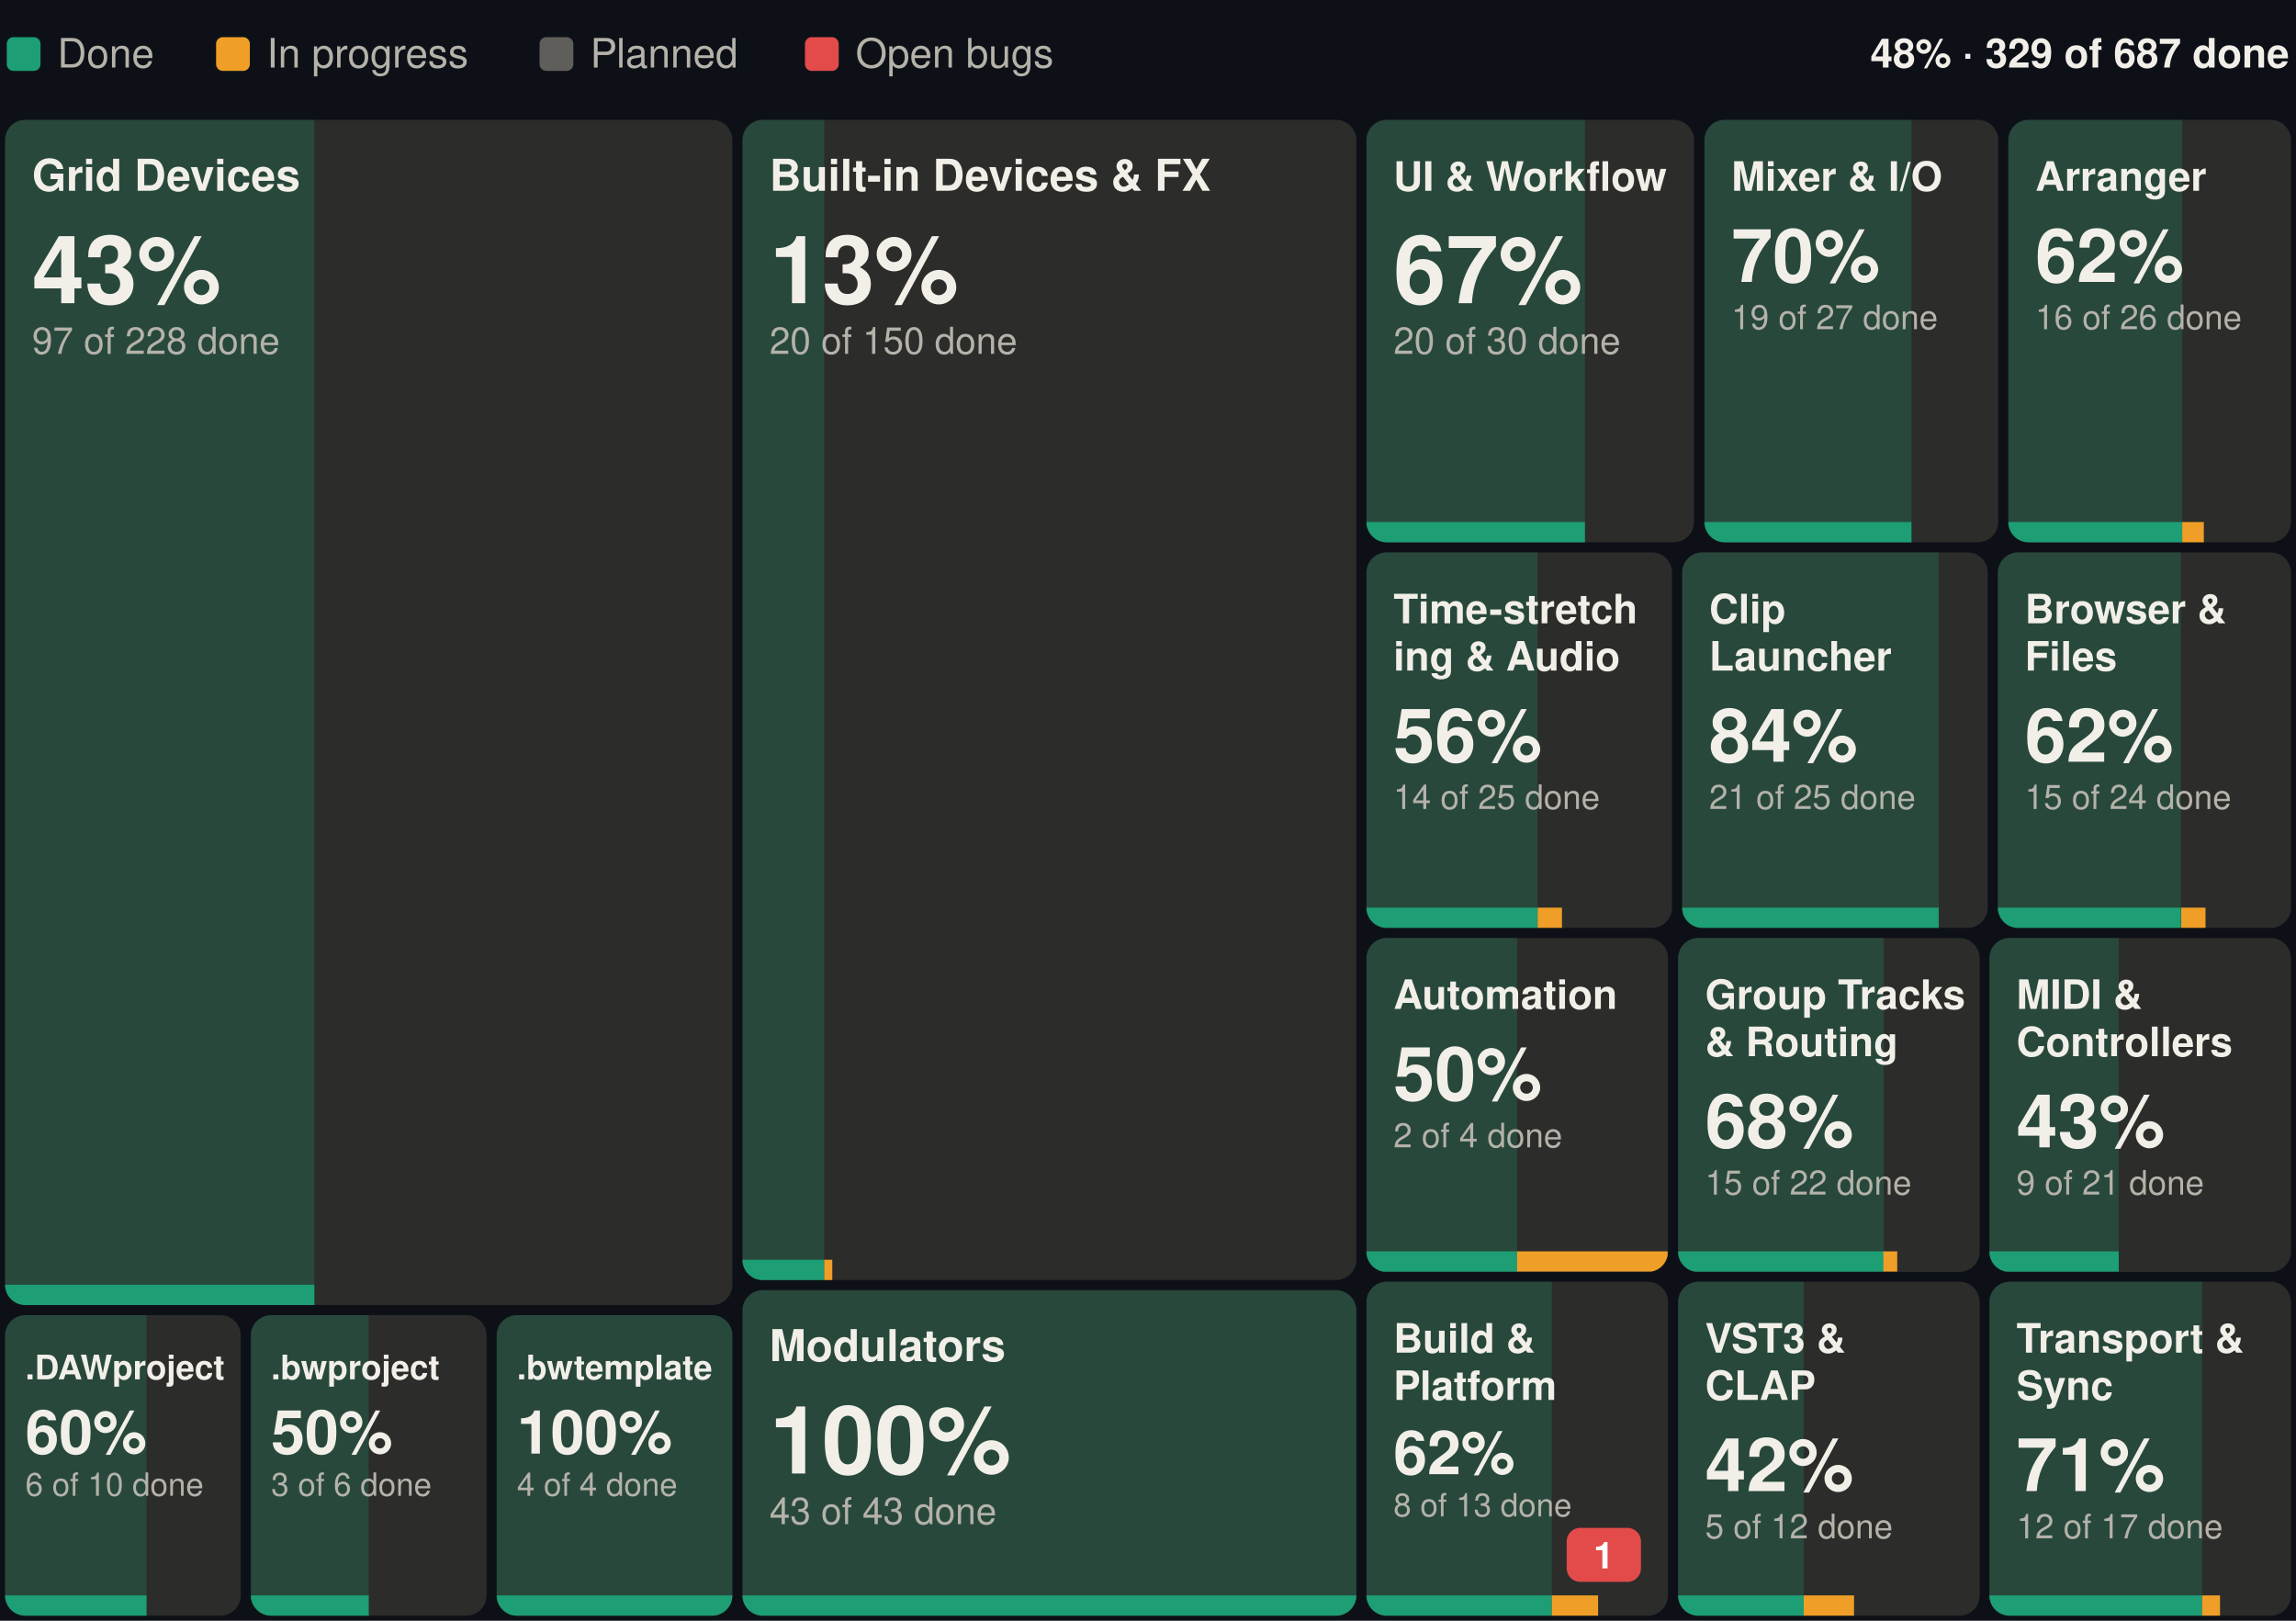
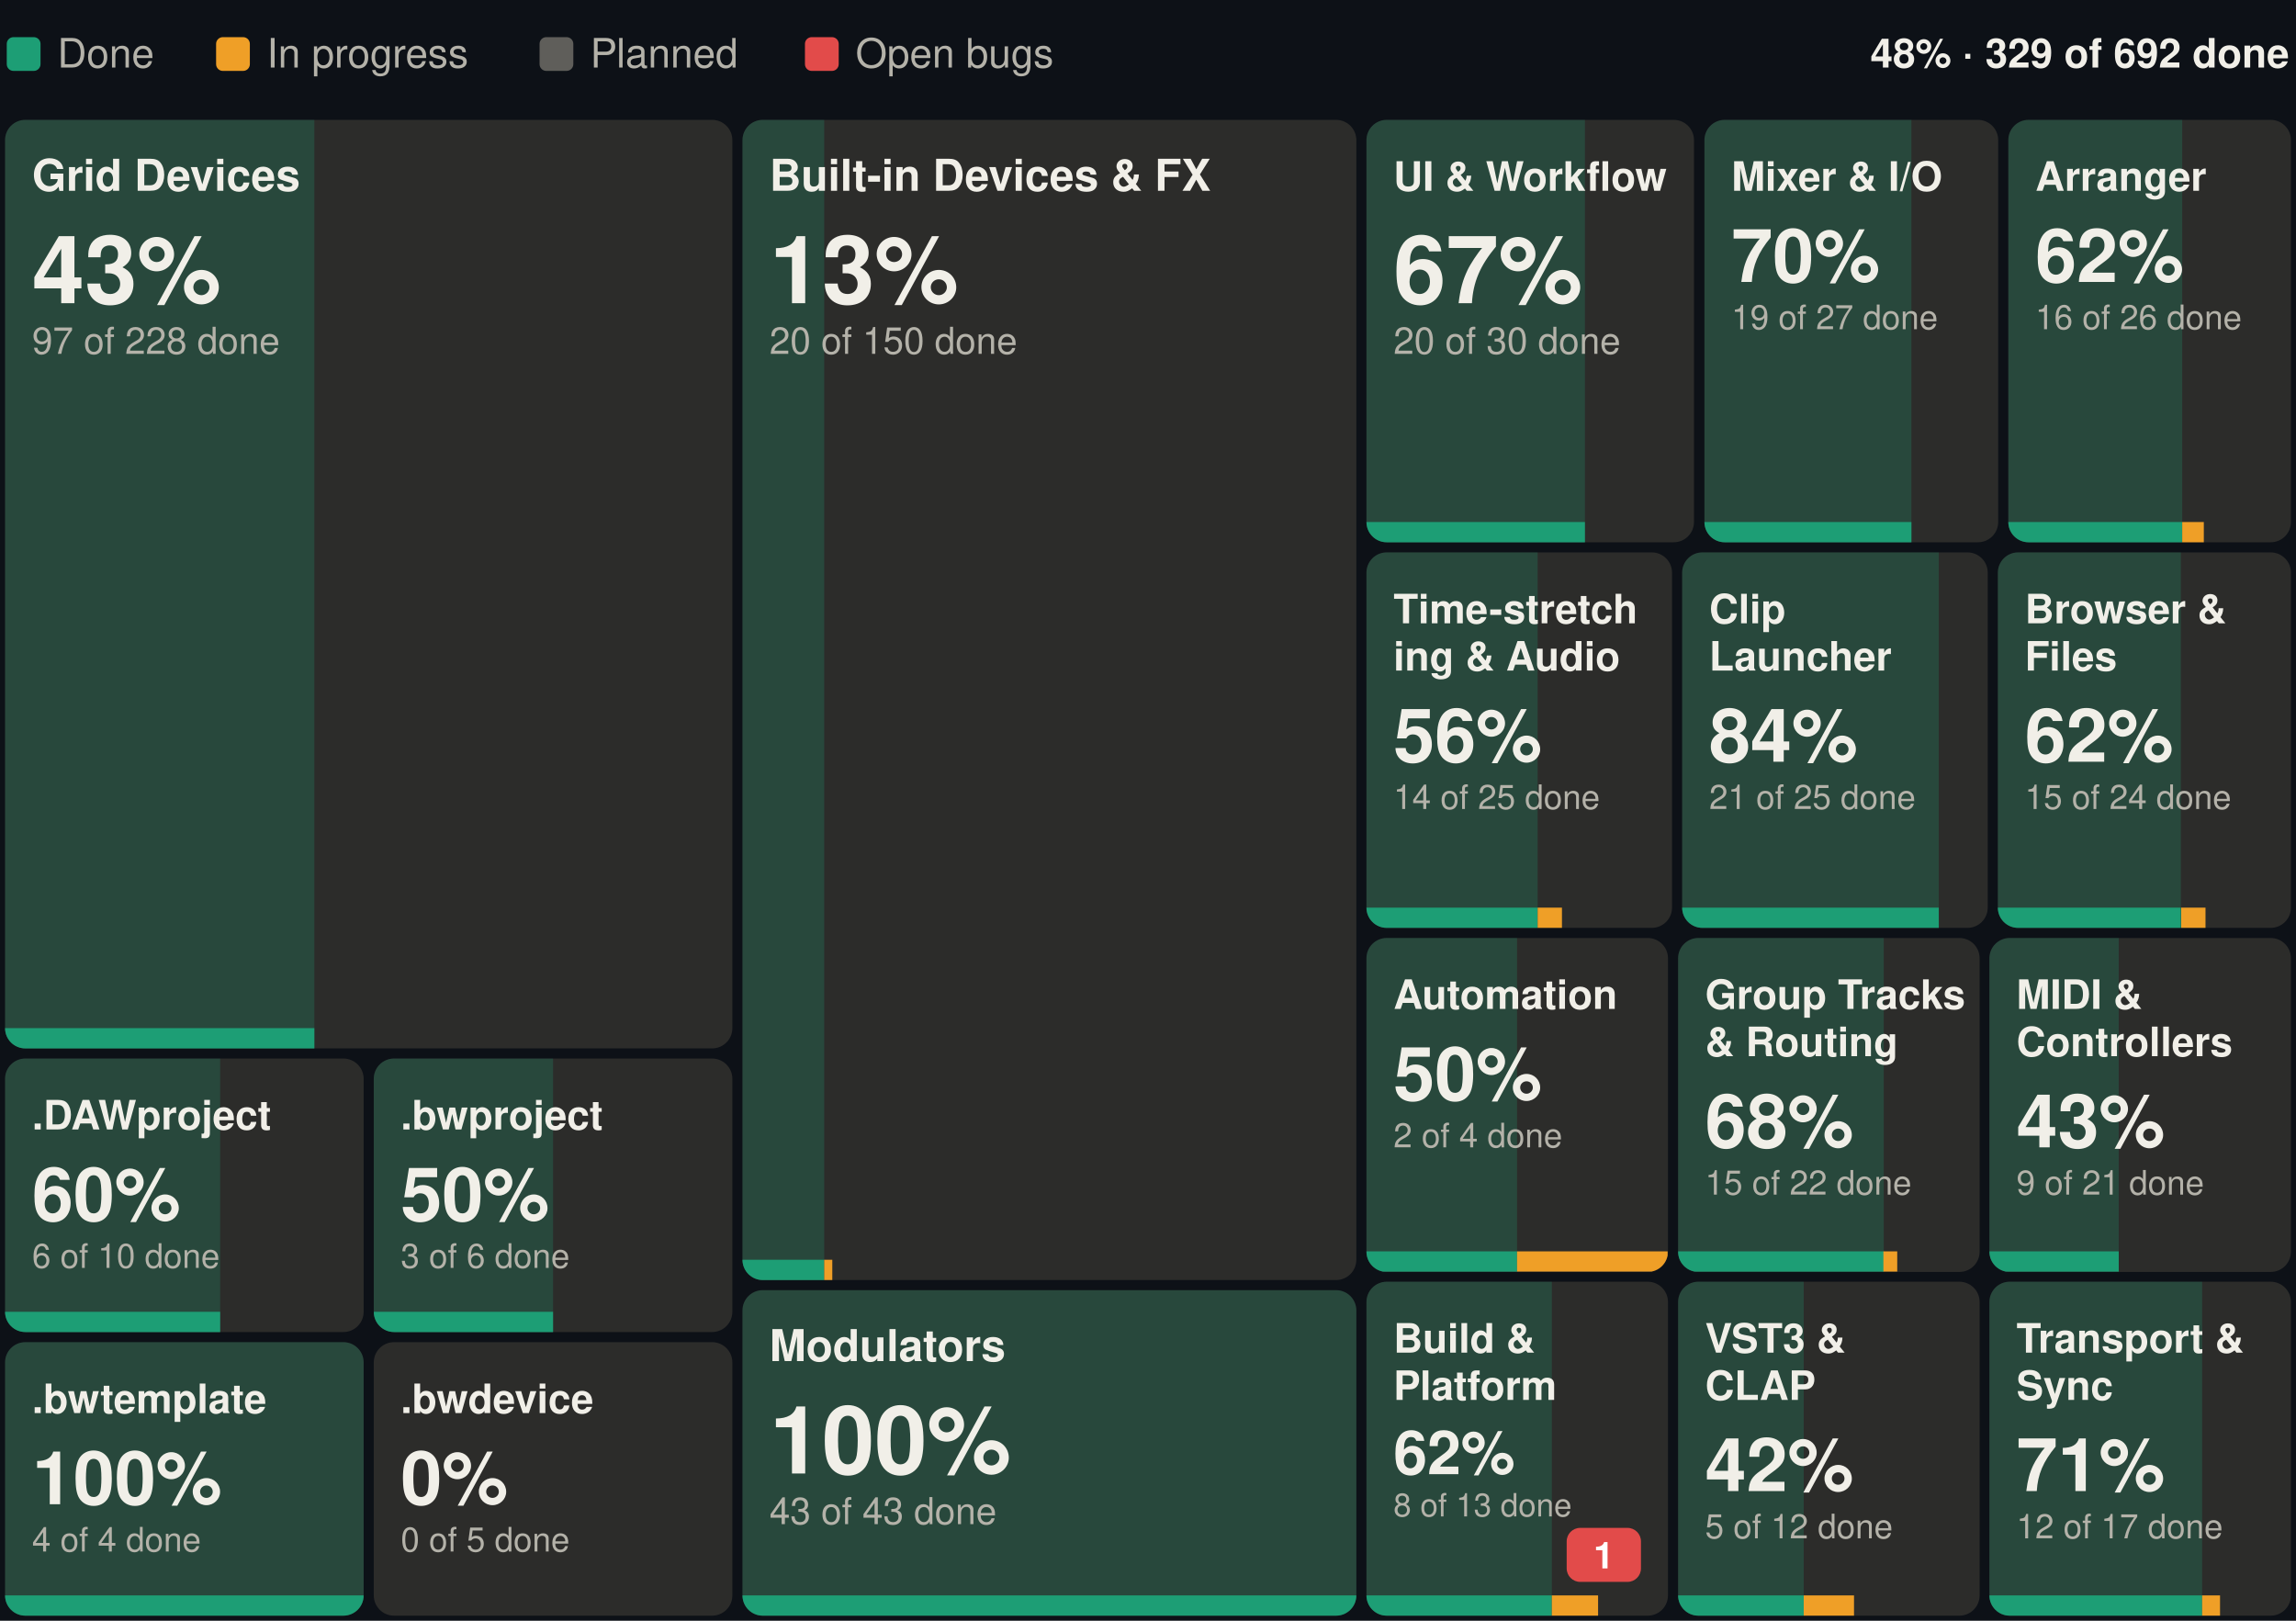
- <svg xmlns="http://www.w3.org/2000/svg" width="680" height="480" viewBox="0 0 680 480" font-family="-apple-system, BlinkMacSystemFont, 'Segoe UI', Helvetica, Arial, sans-serif" role="img" aria-label="Hikaru OpenLive vs Bitwig Studio 5.3.13: 329 of 687 features done">
+ <svg xmlns="http://www.w3.org/2000/svg" width="680" height="480" viewBox="0 0 680 480" font-family="-apple-system, BlinkMacSystemFont, 'Segoe UI', Helvetica, Arial, sans-serif" role="img" aria-label="Hikaru OpenLive vs Bitwig Studio 5.3.13: 329 of 692 features done">
  <rect width="680" height="480" fill="#0d1117" />
-   <text x="678.0" y="20.0" font-size="12" font-weight="600" text-anchor="end" fill="#F1EFE8">48% · 329 of 687 done</text>
+   <text x="678.0" y="20.0" font-size="12" font-weight="600" text-anchor="end" fill="#F1EFE8">48% · 329 of 692 done</text>
  <rect x="2.0" y="11" width="10" height="10" rx="2" fill="#1D9E75" />
  <text x="17.0" y="20.0" font-size="12" fill="#B4B2A9">Done</text>
  <rect x="64.0" y="11" width="10" height="10" rx="2" fill="#EF9F27" />
  <text x="79.0" y="20.0" font-size="12" fill="#B4B2A9">In progress</text>
  <rect x="159.8" y="11" width="10" height="10" rx="2" fill="#5F5E5A" />
  <text x="174.8" y="20.0" font-size="12" fill="#B4B2A9">Planned</text>
  <rect x="238.4" y="11" width="10" height="10" rx="2" fill="#E24B4A" />
  <text x="253.4" y="20.0" font-size="12" fill="#B4B2A9">Open bugs</text>
  <g>
    <clipPath id="b0">
      <rect x="498.2" y="163.6" width="90.5" height="111.2" rx="6" />
    </clipPath>
    <g clip-path="url(#b0)">
      <rect x="498.2" y="163.6" width="90.5" height="111.2" fill="#2C2C2A" />
      <rect x="498.2" y="163.6" width="76.0" height="111.2" fill="#1D9E75" fill-opacity="0.25" />
      <rect x="498.2" y="268.8" width="76.0" height="6" fill="#1D9E75" />
    </g>
    <text x="506.2" y="184.6" font-size="12" font-weight="600" fill="#F1EFE8">Clip</text>
    <text x="506.2" y="198.6" font-size="12" font-weight="600" fill="#F1EFE8">Launcher</text>
    <text x="506.2" y="225.6" font-size="22" font-weight="600" fill="#F1EFE8">84%</text>
    <text x="506.2" y="239.6" font-size="10" fill="#B4B2A9">21 of 25 done</text>
  </g>
  <g>
    <clipPath id="b1">
      <rect x="594.8" y="35.5" width="83.7" height="125.1" rx="6" />
    </clipPath>
    <g clip-path="url(#b1)">
      <rect x="594.8" y="35.5" width="83.7" height="125.1" fill="#2C2C2A" />
      <rect x="594.8" y="35.5" width="51.5" height="125.1" fill="#1D9E75" fill-opacity="0.25" />
      <rect x="594.8" y="154.6" width="51.5" height="6" fill="#1D9E75" />
      <rect x="646.3" y="154.6" width="6.4" height="6" fill="#EF9F27" />
    </g>
    <text x="602.8" y="56.5" font-size="12" font-weight="600" fill="#F1EFE8">Arranger</text>
    <text x="602.8" y="83.5" font-size="22" font-weight="600" fill="#F1EFE8">62%</text>
    <text x="602.8" y="97.5" font-size="10" fill="#B4B2A9">16 of 26 done</text>
  </g>
  <g>
    <clipPath id="b2">
      <rect x="589.2" y="379.6" width="89.3" height="98.9" rx="6" />
    </clipPath>
    <g clip-path="url(#b2)">
      <rect x="589.2" y="379.6" width="89.3" height="98.9" fill="#2C2C2A" />
      <rect x="589.2" y="379.6" width="63.0" height="98.9" fill="#1D9E75" fill-opacity="0.25" />
      <rect x="589.2" y="472.5" width="63.0" height="6" fill="#1D9E75" />
      <rect x="652.2" y="472.5" width="5.3" height="6" fill="#EF9F27" />
    </g>
    <text x="597.2" y="400.6" font-size="12" font-weight="600" fill="#F1EFE8">Transport &amp;</text>
    <text x="597.2" y="414.6" font-size="12" font-weight="600" fill="#F1EFE8">Sync</text>
    <text x="597.2" y="441.6" font-size="22" font-weight="600" fill="#F1EFE8">71%</text>
    <text x="597.2" y="455.6" font-size="10" fill="#B4B2A9">12 of 17 done</text>
  </g>
  <g>
    <clipPath id="b3">
      <rect x="497.0" y="277.8" width="89.3" height="98.9" rx="6" />
    </clipPath>
    <g clip-path="url(#b3)">
      <rect x="497.0" y="277.8" width="89.3" height="98.9" fill="#2C2C2A" />
      <rect x="497.0" y="277.8" width="60.9" height="98.9" fill="#1D9E75" fill-opacity="0.25" />
      <rect x="497.0" y="370.6" width="60.9" height="6" fill="#1D9E75" />
      <rect x="557.8" y="370.6" width="4.1" height="6" fill="#EF9F27" />
    </g>
    <text x="505.0" y="298.8" font-size="12" font-weight="600" fill="#F1EFE8">Group Tracks</text>
    <text x="505.0" y="312.8" font-size="12" font-weight="600" fill="#F1EFE8">&amp; Routing</text>
    <text x="505.0" y="339.8" font-size="22" font-weight="600" fill="#F1EFE8">68%</text>
    <text x="505.0" y="353.8" font-size="10" fill="#B4B2A9">15 of 22 done</text>
  </g>
  <g>
    <clipPath id="b4">
      <rect x="404.7" y="163.6" width="90.5" height="111.2" rx="6" />
    </clipPath>
    <g clip-path="url(#b4)">
      <rect x="404.7" y="163.6" width="90.5" height="111.2" fill="#2C2C2A" />
      <rect x="404.7" y="163.6" width="50.7" height="111.2" fill="#1D9E75" fill-opacity="0.25" />
      <rect x="404.7" y="268.8" width="50.7" height="6" fill="#1D9E75" />
      <rect x="455.4" y="268.8" width="7.2" height="6" fill="#EF9F27" />
    </g>
    <text x="412.7" y="184.6" font-size="12" font-weight="600" fill="#F1EFE8">Time-stretch</text>
    <text x="412.7" y="198.6" font-size="12" font-weight="600" fill="#F1EFE8">ing &amp; Audio</text>
    <text x="412.7" y="225.6" font-size="22" font-weight="600" fill="#F1EFE8">56%</text>
    <text x="412.7" y="239.6" font-size="10" fill="#B4B2A9">14 of 25 done</text>
  </g>
  <g>
    <clipPath id="b5">
      <rect x="219.9" y="35.5" width="181.8" height="343.6" rx="6" />
    </clipPath>
    <g clip-path="url(#b5)">
      <rect x="219.9" y="35.5" width="181.8" height="343.6" fill="#2C2C2A" />
      <rect x="219.9" y="35.5" width="24.2" height="343.6" fill="#1D9E75" fill-opacity="0.25" />
      <rect x="219.9" y="373.1" width="24.2" height="6" fill="#1D9E75" />
      <rect x="244.1" y="373.1" width="2.4" height="6" fill="#EF9F27" />
    </g>
    <text x="227.9" y="56.5" font-size="13" font-weight="600" fill="#F1EFE8">Built-in Devices &amp; FX</text>
    <text x="227.9" y="89.8" font-size="28" font-weight="600" fill="#F1EFE8">13%</text>
    <text x="227.9" y="104.8" font-size="11" fill="#B4B2A9">20 of 150 done</text>
  </g>
  <g>
    <clipPath id="b6">
      <rect x="219.9" y="382.1" width="181.8" height="96.4" rx="6" />
    </clipPath>
    <g clip-path="url(#b6)">
      <rect x="219.9" y="382.1" width="181.8" height="96.4" fill="#2C2C2A" />
      <rect x="219.9" y="382.1" width="181.8" height="96.4" fill="#1D9E75" fill-opacity="0.25" />
      <rect x="219.9" y="472.5" width="181.8" height="6" fill="#1D9E75" />
    </g>
    <text x="227.9" y="403.1" font-size="13" font-weight="600" fill="#F1EFE8">Modulators</text>
    <text x="227.9" y="436.4" font-size="28" font-weight="600" fill="#F1EFE8">100%</text>
    <text x="227.9" y="451.4" font-size="11" fill="#B4B2A9">43 of 43 done</text>
  </g>
  <g>
    <clipPath id="b7">
-       <rect x="1.5" y="35.5" width="215.4" height="351.0" rx="6" />
+       <rect x="1.5" y="35.5" width="215.4" height="275.0" rx="6" />
    </clipPath>
    <g clip-path="url(#b7)">
-       <rect x="1.5" y="35.5" width="215.4" height="351.0" fill="#2C2C2A" />
-       <rect x="1.5" y="35.5" width="91.6" height="351.0" fill="#1D9E75" fill-opacity="0.25" />
-       <rect x="1.5" y="380.5" width="91.6" height="6" fill="#1D9E75" />
+       <rect x="1.5" y="35.5" width="215.4" height="275.0" fill="#2C2C2A" />
+       <rect x="1.5" y="35.5" width="91.6" height="275.0" fill="#1D9E75" fill-opacity="0.25" />
+       <rect x="1.5" y="304.5" width="91.6" height="6" fill="#1D9E75" />
    </g>
    <text x="9.5" y="56.5" font-size="13" font-weight="600" fill="#F1EFE8">Grid Devices</text>
    <text x="9.5" y="89.8" font-size="28" font-weight="600" fill="#F1EFE8">43%</text>
    <text x="9.5" y="104.8" font-size="11" fill="#B4B2A9">97 of 228 done</text>
  </g>
  <g>
    <clipPath id="b8">
      <rect x="504.8" y="35.5" width="87.0" height="125.1" rx="6" />
    </clipPath>
    <g clip-path="url(#b8)">
      <rect x="504.8" y="35.5" width="87.0" height="125.1" fill="#2C2C2A" />
      <rect x="504.8" y="35.5" width="61.3" height="125.1" fill="#1D9E75" fill-opacity="0.25" />
      <rect x="504.8" y="154.6" width="61.3" height="6" fill="#1D9E75" />
    </g>
    <text x="512.8" y="56.5" font-size="12" font-weight="600" fill="#F1EFE8">Mixer &amp; I/O</text>
    <text x="512.8" y="83.5" font-size="22" font-weight="600" fill="#F1EFE8">70%</text>
    <text x="512.8" y="97.5" font-size="10" fill="#B4B2A9">19 of 27 done</text>
  </g>
  <g>
    <clipPath id="b9">
      <rect x="591.7" y="163.6" width="86.8" height="111.2" rx="6" />
    </clipPath>
    <g clip-path="url(#b9)">
      <rect x="591.7" y="163.6" width="86.8" height="111.2" fill="#2C2C2A" />
      <rect x="591.7" y="163.6" width="54.2" height="111.2" fill="#1D9E75" fill-opacity="0.25" />
      <rect x="591.7" y="268.8" width="54.2" height="6" fill="#1D9E75" />
      <rect x="646.0" y="268.8" width="7.2" height="6" fill="#EF9F27" />
    </g>
    <text x="599.7" y="184.6" font-size="12" font-weight="600" fill="#F1EFE8">Browser &amp;</text>
    <text x="599.7" y="198.6" font-size="12" font-weight="600" fill="#F1EFE8">Files</text>
    <text x="599.7" y="225.6" font-size="22" font-weight="600" fill="#F1EFE8">62%</text>
    <text x="599.7" y="239.6" font-size="10" fill="#B4B2A9">15 of 24 done</text>
  </g>
  <g>
    <clipPath id="b10">
      <rect x="589.2" y="277.8" width="89.3" height="98.9" rx="6" />
    </clipPath>
    <g clip-path="url(#b10)">
      <rect x="589.2" y="277.8" width="89.3" height="98.9" fill="#2C2C2A" />
      <rect x="589.2" y="277.8" width="38.3" height="98.9" fill="#1D9E75" fill-opacity="0.25" />
      <rect x="589.2" y="370.6" width="38.3" height="6" fill="#1D9E75" />
    </g>
    <text x="597.2" y="298.8" font-size="12" font-weight="600" fill="#F1EFE8">MIDI &amp;</text>
    <text x="597.2" y="312.8" font-size="12" font-weight="600" fill="#F1EFE8">Controllers</text>
    <text x="597.2" y="339.8" font-size="22" font-weight="600" fill="#F1EFE8">43%</text>
    <text x="597.2" y="353.8" font-size="10" fill="#B4B2A9">9 of 21 done</text>
  </g>
  <g>
    <clipPath id="b11">
      <rect x="404.7" y="35.5" width="97.0" height="125.1" rx="6" />
    </clipPath>
    <g clip-path="url(#b11)">
      <rect x="404.7" y="35.5" width="97.0" height="125.1" fill="#2C2C2A" />
      <rect x="404.7" y="35.5" width="64.7" height="125.1" fill="#1D9E75" fill-opacity="0.25" />
      <rect x="404.7" y="154.6" width="64.7" height="6" fill="#1D9E75" />
    </g>
    <text x="412.7" y="56.5" font-size="12" font-weight="600" fill="#F1EFE8">UI &amp; Workflow</text>
    <text x="412.7" y="89.8" font-size="28" font-weight="600" fill="#F1EFE8">67%</text>
    <text x="412.7" y="104.8" font-size="11" fill="#B4B2A9">20 of 30 done</text>
  </g>
  <g>
    <clipPath id="b12">
      <rect x="404.7" y="379.6" width="89.3" height="98.9" rx="6" />
    </clipPath>
    <g clip-path="url(#b12)">
      <rect x="404.7" y="379.6" width="89.3" height="98.9" fill="#2C2C2A" />
      <rect x="404.7" y="379.6" width="54.9" height="98.9" fill="#1D9E75" fill-opacity="0.25" />
      <rect x="404.7" y="472.5" width="54.9" height="6" fill="#1D9E75" />
      <rect x="459.6" y="472.5" width="13.7" height="6" fill="#EF9F27" />
    </g>
    <text x="412.7" y="400.6" font-size="12" font-weight="600" fill="#F1EFE8">Build &amp;</text>
    <text x="412.7" y="414.6" font-size="12" font-weight="600" fill="#F1EFE8">Platform</text>
    <text x="412.7" y="436.6" font-size="18" font-weight="600" fill="#F1EFE8">62%</text>
    <text x="412.7" y="449.1" font-size="9.5" fill="#B4B2A9">8 of 13 done</text>
    <rect x="464.0" y="452.5" width="22.0" height="16.0" rx="4" fill="#E24B4A" />
    <text x="475.0" y="464.5" font-size="11" font-weight="600" text-anchor="middle" fill="#ffffff">1</text>
  </g>
  <g>
    <clipPath id="b13">
      <rect x="497.0" y="379.6" width="89.3" height="98.9" rx="6" />
    </clipPath>
    <g clip-path="url(#b13)">
      <rect x="497.0" y="379.6" width="89.3" height="98.9" fill="#2C2C2A" />
      <rect x="497.0" y="379.6" width="37.2" height="98.9" fill="#1D9E75" fill-opacity="0.25" />
      <rect x="497.0" y="472.5" width="37.2" height="6" fill="#1D9E75" />
      <rect x="534.2" y="472.5" width="14.9" height="6" fill="#EF9F27" />
    </g>
    <text x="505.0" y="400.6" font-size="12" font-weight="600" fill="#F1EFE8">VST3 &amp;</text>
    <text x="505.0" y="414.6" font-size="12" font-weight="600" fill="#F1EFE8">CLAP</text>
    <text x="505.0" y="441.6" font-size="22" font-weight="600" fill="#F1EFE8">42%</text>
    <text x="505.0" y="455.6" font-size="10" fill="#B4B2A9">5 of 12 done</text>
  </g>
  <g>
    <clipPath id="b14">
      <rect x="404.7" y="277.8" width="89.3" height="98.9" rx="6" />
    </clipPath>
    <g clip-path="url(#b14)">
      <rect x="404.7" y="277.8" width="89.3" height="98.9" fill="#2C2C2A" />
      <rect x="404.7" y="277.8" width="44.6" height="98.9" fill="#1D9E75" fill-opacity="0.25" />
      <rect x="404.7" y="370.6" width="44.6" height="6" fill="#1D9E75" />
      <rect x="449.3" y="370.6" width="44.6" height="6" fill="#EF9F27" />
    </g>
    <text x="412.7" y="298.8" font-size="12" font-weight="600" fill="#F1EFE8">Automation</text>
    <text x="412.7" y="325.8" font-size="22" font-weight="600" fill="#F1EFE8">50%</text>
    <text x="412.7" y="339.8" font-size="10" fill="#B4B2A9">2 of 4 done</text>
  </g>
  <g>
    <clipPath id="b15">
-       <rect x="1.5" y="389.5" width="69.8" height="89.0" rx="6" />
+       <rect x="1.5" y="313.5" width="106.2" height="81.0" rx="6" />
    </clipPath>
    <g clip-path="url(#b15)">
-       <rect x="1.5" y="389.5" width="69.8" height="89.0" fill="#2C2C2A" />
-       <rect x="1.5" y="389.5" width="41.9" height="89.0" fill="#1D9E75" fill-opacity="0.25" />
-       <rect x="1.5" y="472.5" width="41.9" height="6" fill="#1D9E75" />
-     </g>
-     <text x="7.5" y="408.5" font-size="10" font-weight="600" fill="#F1EFE8">.DAWproject</text>
-     <text x="7.5" y="430.5" font-size="18" font-weight="600" fill="#F1EFE8">60%</text>
-     <text x="7.5" y="443.0" font-size="9.5" fill="#B4B2A9">6 of 10 done</text>
+       <rect x="1.5" y="313.5" width="106.2" height="81.0" fill="#2C2C2A" />
+       <rect x="1.5" y="313.5" width="63.7" height="81.0" fill="#1D9E75" fill-opacity="0.25" />
+       <rect x="1.5" y="388.5" width="63.7" height="6" fill="#1D9E75" />
+     </g>
+     <text x="9.5" y="334.5" font-size="12" font-weight="600" fill="#F1EFE8">.DAWproject</text>
+     <text x="9.5" y="361.5" font-size="22" font-weight="600" fill="#F1EFE8">60%</text>
+     <text x="9.5" y="375.5" font-size="10" fill="#B4B2A9">6 of 10 done</text>
  </g>
  <g>
    <clipPath id="b16">
-       <rect x="74.3" y="389.5" width="69.8" height="89.0" rx="6" />
+       <rect x="110.7" y="313.5" width="106.2" height="81.0" rx="6" />
    </clipPath>
    <g clip-path="url(#b16)">
-       <rect x="74.3" y="389.5" width="69.8" height="89.0" fill="#2C2C2A" />
-       <rect x="74.3" y="389.5" width="34.9" height="89.0" fill="#1D9E75" fill-opacity="0.25" />
-       <rect x="74.3" y="472.5" width="34.9" height="6" fill="#1D9E75" />
-     </g>
-     <text x="80.3" y="408.5" font-size="10" font-weight="600" fill="#F1EFE8">.bwproject</text>
-     <text x="80.3" y="430.5" font-size="18" font-weight="600" fill="#F1EFE8">50%</text>
-     <text x="80.3" y="443.0" font-size="9.5" fill="#B4B2A9">3 of 6 done</text>
+       <rect x="110.7" y="313.5" width="106.2" height="81.0" fill="#2C2C2A" />
+       <rect x="110.7" y="313.5" width="53.1" height="81.0" fill="#1D9E75" fill-opacity="0.25" />
+       <rect x="110.7" y="388.5" width="53.1" height="6" fill="#1D9E75" />
+     </g>
+     <text x="118.7" y="334.5" font-size="12" font-weight="600" fill="#F1EFE8">.bwproject</text>
+     <text x="118.7" y="361.5" font-size="22" font-weight="600" fill="#F1EFE8">50%</text>
+     <text x="118.7" y="375.5" font-size="10" fill="#B4B2A9">3 of 6 done</text>
  </g>
  <g>
    <clipPath id="b17">
-       <rect x="147.1" y="389.5" width="69.8" height="89.0" rx="6" />
+       <rect x="1.5" y="397.5" width="106.2" height="81.0" rx="6" />
    </clipPath>
    <g clip-path="url(#b17)">
-       <rect x="147.1" y="389.5" width="69.8" height="89.0" fill="#2C2C2A" />
-       <rect x="147.1" y="389.5" width="69.8" height="89.0" fill="#1D9E75" fill-opacity="0.25" />
-       <rect x="147.1" y="472.5" width="69.8" height="6" fill="#1D9E75" />
-     </g>
-     <text x="153.1" y="408.5" font-size="10" font-weight="600" fill="#F1EFE8">.bwtemplate</text>
-     <text x="153.1" y="430.5" font-size="18" font-weight="600" fill="#F1EFE8">100%</text>
-     <text x="153.1" y="443.0" font-size="9.5" fill="#B4B2A9">4 of 4 done</text>
+       <rect x="1.5" y="397.5" width="106.2" height="81.0" fill="#2C2C2A" />
+       <rect x="1.5" y="397.5" width="106.2" height="81.0" fill="#1D9E75" fill-opacity="0.25" />
+       <rect x="1.5" y="472.5" width="106.2" height="6" fill="#1D9E75" />
+     </g>
+     <text x="9.5" y="418.5" font-size="12" font-weight="600" fill="#F1EFE8">.bwtemplate</text>
+     <text x="9.5" y="445.5" font-size="22" font-weight="600" fill="#F1EFE8">100%</text>
+     <text x="9.5" y="459.5" font-size="10" fill="#B4B2A9">4 of 4 done</text>
+   </g>
+   <g>
+     <clipPath id="b18">
+       <rect x="110.7" y="397.5" width="106.2" height="81.0" rx="6" />
+     </clipPath>
+     <g clip-path="url(#b18)">
+       <rect x="110.7" y="397.5" width="106.2" height="81.0" fill="#2C2C2A" />
+     </g>
+     <text x="118.7" y="418.5" font-size="12" font-weight="600" fill="#F1EFE8">.bwdevice</text>
+     <text x="118.7" y="445.5" font-size="22" font-weight="600" fill="#F1EFE8">0%</text>
+     <text x="118.7" y="459.5" font-size="10" fill="#B4B2A9">0 of 5 done</text>
  </g>
</svg>
